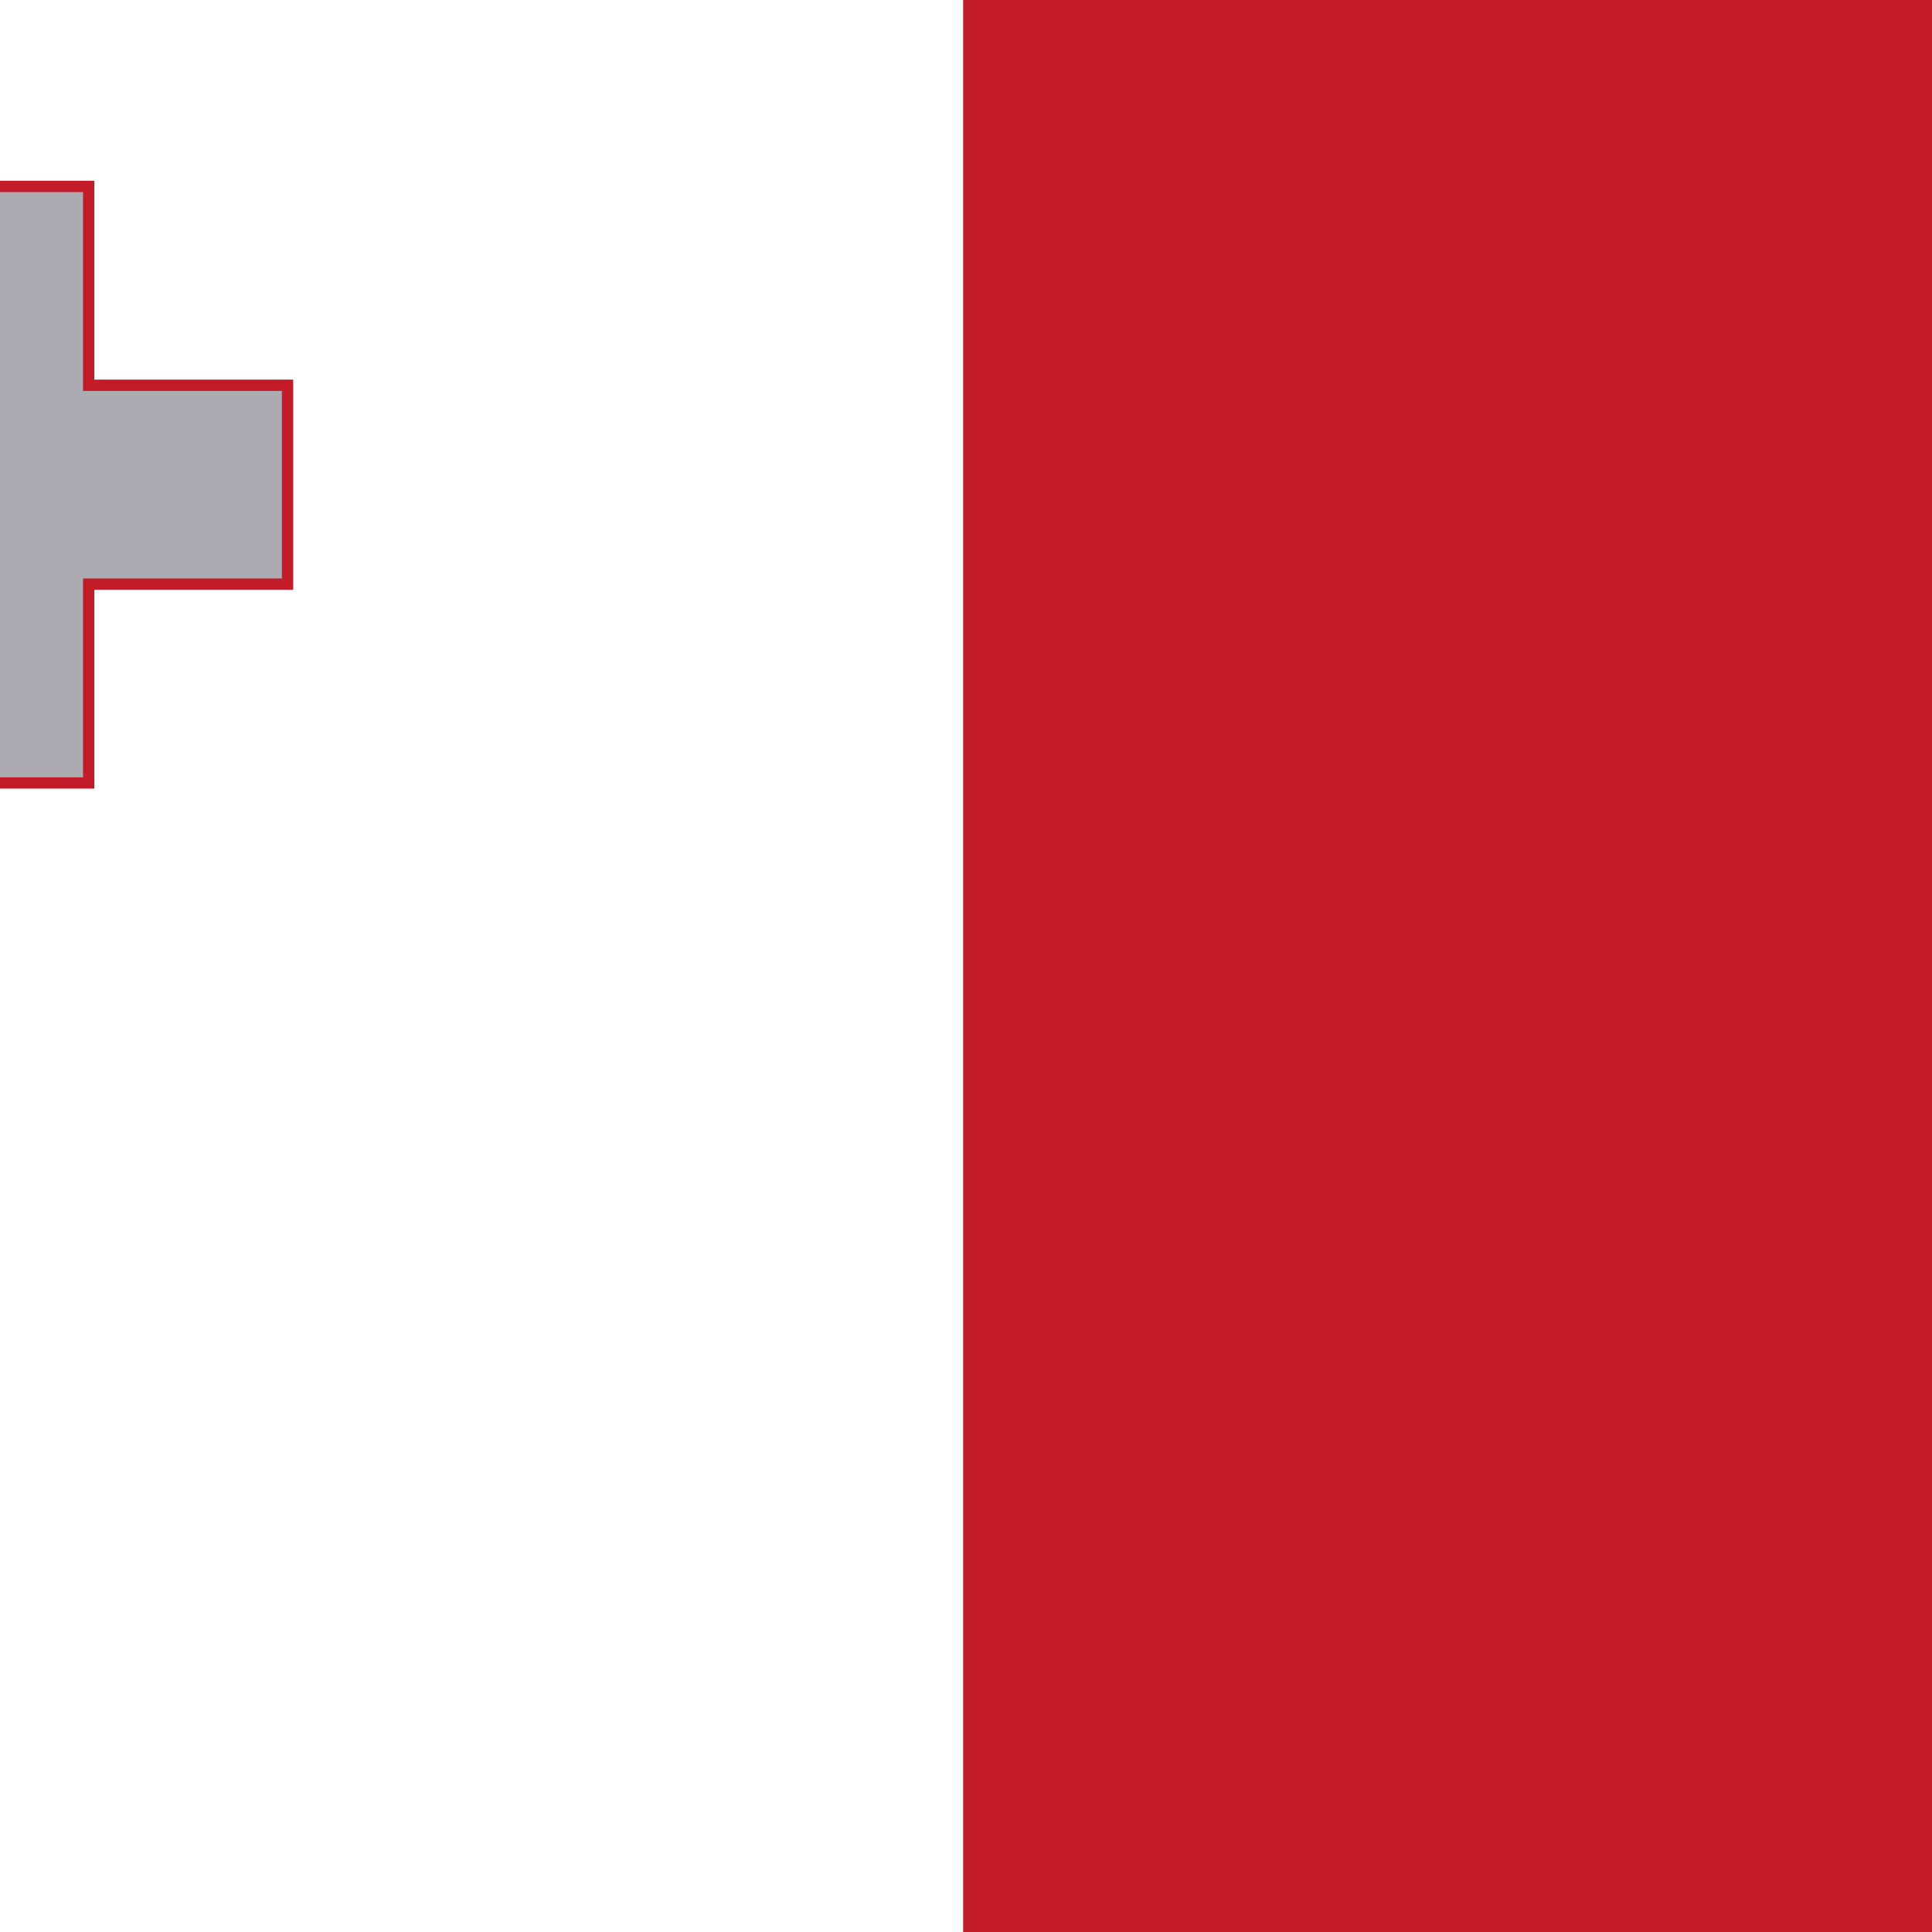
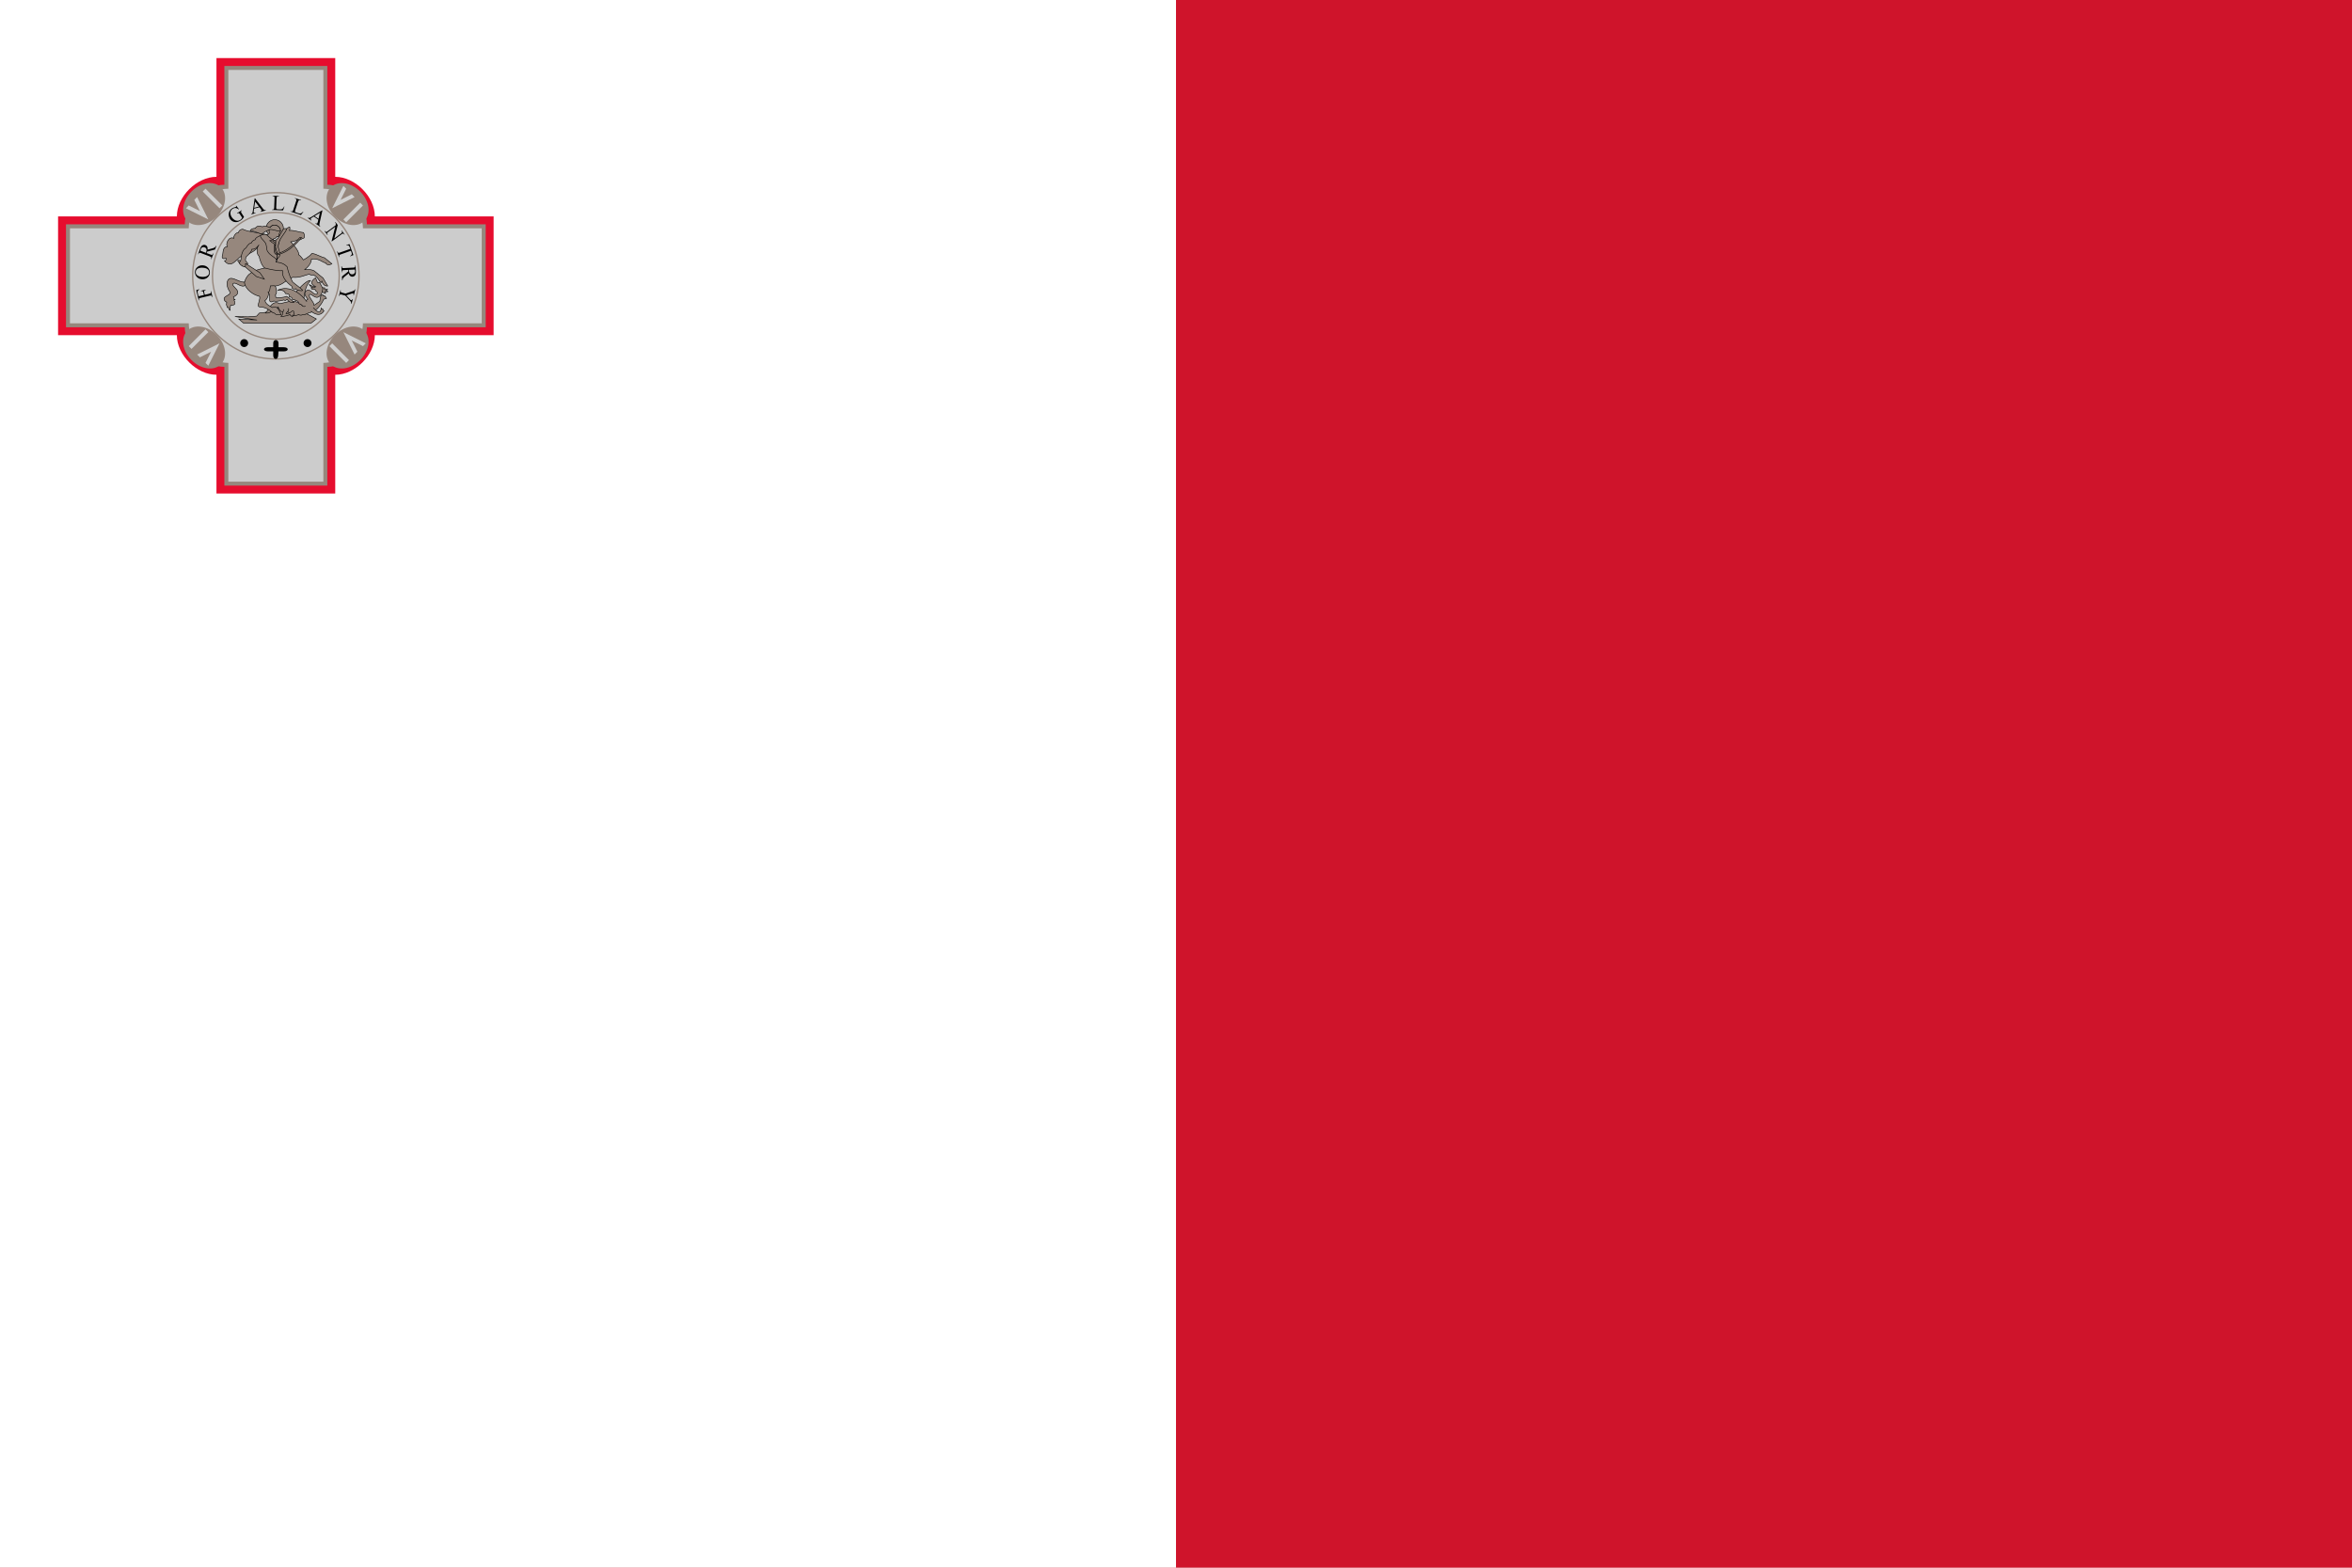
- <svg xmlns="http://www.w3.org/2000/svg" viewBox="85.5 0 342 342">
-   <path fill="#FFF" d="M0 0h513v342H0z" />
-   <path fill="#C31B28" d="M256 0h256.5v342H256z" />
-   <path fill="#ACABB1" stroke="#C31B28" stroke-width="2" d="M101.2 68.2V33H66v35.2H30.8v35.2H66v35.2h35.2v-35.2h35.2V68.2z" />
+ <svg xmlns="http://www.w3.org/2000/svg" xmlns:xlink="http://www.w3.org/1999/xlink" width="900" height="600">
+   <path fill="#cf142b" d="M0 0h900v600H0z" />
+   <path fill="#fff" d="M0 0h450v600H0z" />
+   <path fill="#e60d2e" d="M22.222 82.828v45.457h45.455c0 7.574 7.576 15.151 15.152 15.151v45.454h45.452v-45.454c7.576 0 15.152-7.577 15.152-15.151h45.455V82.828h-45.455c0-7.574-7.576-15.151-15.152-15.151V22.223H82.829v45.454c-7.576 0-15.152 7.577-15.152 15.151H22.222z" />
+   <path fill="#96877d" d="M25.254 85.857v39.397h45.452c0 7.574 7.576 15.15 15.152 15.15v45.454h39.392v-45.454c7.576 0 15.152-7.577 15.152-15.15h45.452V85.857h-45.452c0-7.574-7.576-15.151-15.152-15.151V25.252H85.858v45.454c-7.576 0-15.152 7.577-15.152 15.151H25.254z" />
+   <path fill="#ccc" d="M26.77 87.373v36.364h45.452c0 7.574 7.576 15.153 15.152 15.153v45.454h36.362V138.89c7.576 0 15.152-7.579 15.152-15.153h45.452V87.373h-45.452c0-7.574-7.576-15.15-15.152-15.15V26.769H87.374v45.454c-7.576 0-15.152 7.577-15.152 15.15H26.77z" />
+   <g id="A" fill="#d0d0d0">
+     <path fill="#96877d" d="M84.536 71.681c2.663 2.663 1.943 7.699-1.607 11.25s-8.587 4.27-11.249 1.607-1.943-7.699 1.607-11.25 8.587-4.27 11.249-1.607z" />
+     <path d="M71.143 79.715l1.071-1.072 4.286 2.142-2.143-4.285 1.071-1.072 4.285 8.571-8.571-4.286zm6.429-6.428l1.071-1.071 6.428 6.428L84 79.715z" />
+   </g>
+   <use xlink:href="#A" transform="rotate(90 105.555 105.557)" />
+   <use xlink:href="#A" transform="rotate(180 105.555 105.557)" />
+   <use xlink:href="#A" transform="rotate(270 105.555 105.557)" />
+   <g fill="none" stroke="#96877d" stroke-width=".514">
+     <circle cx="105.555" cy="105.557" r="31.822" />
+     <circle cx="105.555" cy="105.557" r="24.245" />
+   </g>
+   <circle cx="93.434" cy="131.31" r="1.515" />
+   <circle cx="117.675" cy="131.31" r="1.515" />
+   <path d="M104.55 131.31v1.58h-2.02c-2.02 0-2.02 1.58 0 1.58h2.02v1.58c.007 1.637 1.763 1.836 1.892.137l.128-1.708h2.02c2.02 0 2.02-1.58 0-1.58h-2.02v-1.58c0-1.58-2.02-1.58-2.02 0zM75.954 113.4l2.084-.497-.23-.966c-.053-.222-.14-.372-.263-.452s-.332-.102-.629-.067l-.035-.145 1.794-.428.035.145c-.205.052-.35.114-.434.188a.52.52 0 0 0-.167.263c-.027.101-.019.241.023.418l.23.966 1.665-.397c.268-.064.442-.123.52-.178a.36.36 0 0 0 .129-.204.76.76 0 0 0 .008-.382l-.046-.192.145-.035.542 2.275-.145.035-.045-.188c-.052-.219-.154-.363-.305-.431-.098-.043-.306-.026-.624.05l-3.424.816c-.268.064-.442.123-.52.178-.059.042-.102.108-.13.2a.74.74 0 0 0-.008.382l.045.188-.145.035-.94-3.944 1.153-.329.033.137c-.231.127-.394.249-.489.367a.8.8 0 0 0-.173.392c-.021.144.002.354.068.63l.279 1.169zm-1.342-9.402c.04-.706.342-1.303.908-1.79s1.249-.708 2.052-.663c.827.047 1.498.346 2.014.898s.754 1.199.712 1.94a2.51 2.51 0 0 1-.905 1.843c-.561.48-1.264.696-2.109.648-.864-.049-1.552-.383-2.065-1.002-.445-.538-.647-1.162-.607-1.874zm.289.093c-.027.487.131.888.476 1.202.429.392 1.076.612 1.943.661.888.05 1.582-.101 2.082-.454a1.41 1.41 0 0 0 .611-1.125 1.58 1.58 0 0 0-.527-1.3c-.38-.355-.999-.557-1.858-.606-.931-.052-1.635.092-2.113.432-.38.274-.585.67-.614 1.189zm7.894-9.951l-.518 1.36-3.037.817-.111.315-.042.104-.05.114 1.48.563c.32.122.533.163.637.122.146-.053.256-.175.328-.365l.076-.199.139.053-.831 2.182-.139-.053.073-.192c.082-.215.07-.396-.034-.542-.058-.082-.232-.178-.522-.289l-3.29-1.252c-.32-.122-.533-.163-.637-.122-.147.056-.258.18-.331.373l-.073.192-.139-.053.706-1.855c.206-.541.397-.925.574-1.151s.405-.389.684-.488.566-.092.859.02a1.27 1.27 0 0 1 .698.616c.153.292.195.67.127 1.134l1.861-.495c.427-.113.729-.234.904-.365s.332-.329.468-.596l.139.053zM78.8 96.76l.049-.123.035-.086c.185-.486.219-.892.103-1.219a1.08 1.08 0 0 0-.663-.676c-.318-.121-.614-.12-.889.003s-.475.349-.6.677a3.59 3.59 0 0 0-.153.617l2.118.806zm11.596-18.053l1.053 1.367-.118.076c-.352-.283-.682-.454-.989-.514-.442-.087-.877.008-1.305.285-.582.377-.876.895-.881 1.552-.002.554.171 1.099.519 1.637a3.31 3.31 0 0 0 1.026 1.03c.402.251.793.371 1.175.362s.717-.107 1.004-.294a2.2 2.2 0 0 0 .448-.381 2.31 2.31 0 0 0 .333-.484l-.856-1.322c-.149-.229-.263-.368-.344-.416a.42.42 0 0 0-.267-.057c-.097.01-.238.075-.422.194l-.083-.128 1.771-1.147.083.128-.084.055c-.175.114-.258.25-.247.409.009.112.093.291.251.536l.907 1.4c-.168.307-.357.575-.567.803a4.01 4.01 0 0 1-.777.642c-.884.572-1.739.724-2.564.454-.619-.202-1.109-.581-1.469-1.136a2.93 2.93 0 0 1-.459-1.345 2.95 2.95 0 0 1 .289-1.624c.208-.413.541-.767.997-1.062a2.73 2.73 0 0 1 .48-.253c.154-.061.385-.126.694-.196.156-.034.256-.065.299-.093s.067-.071.071-.13-.026-.148-.094-.267l.125-.081zm8.874.614l-2.039.542-.136.926c-.034.228-.037.392-.01.493.021.08.078.141.171.181s.268.036.527-.013l.038.144-1.658.441-.038-.144c.21-.097.339-.186.387-.265.099-.159.178-.451.237-.874l.7-4.827.136-.036 2.998 3.894c.241.313.436.506.584.579s.332.087.55.043l.038.144-2.078.553-.038-.144c.207-.066.339-.139.397-.218a.28.28 0 0 0 .053-.247c-.03-.114-.13-.28-.299-.499l-.52-.673zm-.185-.258l-1.459-1.891-.351 2.372 1.81-.481zm9.621-.028l.131.033-.523 1.46-4.216-.164.006-.149.205.008c.23.009.398-.06.503-.206.06-.083.095-.28.107-.591l.137-3.514c.013-.34-.016-.554-.088-.643-.1-.122-.253-.187-.459-.195l-.205-.008.006-.149 2.466.096-.006.149c-.289-.014-.493.005-.612.057a.49.49 0 0 0-.247.204c-.046.084-.076.288-.088.612l-.133 3.421c-.009.222.007.376.046.46.03.057.078.101.144.13s.274.051.625.065l.398.015c.418.016.712-.003.883-.058s.329-.158.475-.309.294-.393.446-.725zm7.257 1.942l.117.068-.907 1.258-4.006-1.325.047-.141.195.064c.219.072.399.053.54-.058.08-.064.169-.243.267-.538l1.104-3.339c.107-.323.138-.537.094-.642-.062-.145-.191-.249-.387-.314l-.195-.064.047-.141 2.343.775-.047.141c-.274-.093-.475-.132-.603-.115s-.226.059-.294.127-.152.256-.254.564l-1.075 3.251c-.07.211-.097.363-.083.455.013.064.047.119.102.165s.249.125.583.235l.378.125c.397.131.685.194.865.189s.36-.061.542-.166.391-.296.63-.573zm5.849 3.097l-1.722-1.219-.799.488c-.197.12-.325.223-.385.308-.048.068-.058.15-.03.247s.144.229.347.396l-.086.121-1.401-.991.086-.121c.209.099.36.141.451.127.186-.026.46-.152.823-.377l4.156-2.553.115.081-1.071 4.796c-.086.386-.109.659-.07.819s.145.311.319.45l-.086.121-1.755-1.242.086-.121c.183.117.324.172.422.166a.28.28 0 0 0 .224-.118c.068-.096.132-.279.192-.549l.184-.83zm.08-.308l.518-2.332-2.046 1.25 1.529 1.082zm6.463 1.191l.881 1.188-1.3 5.11 2.525-1.871c.269-.199.415-.354.437-.464.031-.147-.017-.306-.144-.478l-.112-.152.119-.089 1.13 1.524-.119.089-.115-.155c-.137-.185-.29-.275-.46-.269-.104.004-.279.096-.524.278l-3.69 2.735-.086-.116 1.386-5.5-2.696 1.998c-.269.199-.415.353-.439.46-.03.149.018.308.144.478l.115.155-.119.089-1.129-1.524.119-.089.112.152c.139.187.293.278.462.273.104-.004.279-.096.524-.278l3.045-2.257c.054-.237.081-.406.08-.507s-.029-.23-.082-.387a1.28 1.28 0 0 0-.182-.306l.119-.089zm6.871 12.662l-1.185.483-.051-.144c.202-.103.34-.194.414-.275.119-.13.19-.273.213-.427s-.002-.338-.077-.55l-.256-.724-3.925 1.389c-.316.112-.501.216-.555.311-.072.134-.073.3-.002.5l.063.178-.14.05-.771-2.178.14-.05.064.182c.077.217.197.348.361.393.1.027.295-.01.583-.112l3.925-1.389-.218-.618c-.085-.24-.163-.404-.234-.493-.094-.114-.226-.194-.396-.239s-.374-.036-.612.029l-.051-.144 1.226-.366 1.484 4.194zm-4.314 9.666l-.076-1.453 2.449-1.974-.025-.333-.004-.112v-.125l-1.581.082c-.342.018-.553.066-.632.146-.112.108-.163.263-.153.467l.011.213-.148.008-.121-2.332.148-.008.011.205c.012.23.095.391.25.482.086.052.284.07.594.054l3.516-.183c.342-.018.553-.066.632-.146.112-.11.163-.269.152-.475l-.011-.205.148-.008.103 1.983c.03.578.01 1.006-.06 1.285a1.47 1.47 0 0 1-.429.723c-.216.204-.481.313-.794.329a1.27 1.27 0 0 1-.888-.282c-.257-.205-.449-.534-.574-.986l-1.503 1.205c-.345.275-.572.509-.68.699s-.171.435-.187.734l-.148.008zm2.596-4.01l.005.133.003.092c.027.519.16.905.398 1.156a1.08 1.08 0 0 0 .879.351c.34-.018.611-.138.812-.362s.293-.511.275-.861c-.008-.155-.044-.364-.109-.626l-2.263.118zm1.494 11.21l-.482 1.839-.144-.038.026-.101c.018-.067.014-.174-.012-.319a1.19 1.19 0 0 0-.164-.421c-.084-.135-.231-.314-.441-.535l-1.668-1.796-1.322-.347c-.324-.085-.536-.102-.635-.05-.135.07-.23.211-.286.424l-.045.171-.144-.038.587-2.239.144.038-.049.187c-.059.223-.033.399.078.527.068.079.25.157.545.234l1.248.327 2.587-.867.577-.22c.081-.044.192-.15.333-.318.04-.045.072-.117.098-.215l.144.038-.592 2.255-.144-.038.031-.117c.032-.122.033-.241.003-.359s-.102-.191-.216-.221c-.093-.025-.282.01-.568.105l-1.987.654 1.354 1.46c.203.219.364.345.483.376a.36.36 0 0 0 .209-.005.39.39 0 0 0 .176-.126.79.79 0 0 0 .131-.302l.144.038z" />
+   <g fill="#96877d" stroke="#000" stroke-width=".203">
+     <path d="M122.85 110.19c.532-.135 1.409-.026 1.409-.026s.077.365-.154.487c.256.147 1.179.102 1.179.102l-.538.384c.333.032.743.461.743.461s-.769.128-1.102-.051c.205.41.179.769.179.769s-1.243-.307-1.691-1.127m-2.105-1.699c-.301.743-2.511-.641-2.511-.641s.974 1.544 2.434 1.717M93.181 123.66h25.877l1.998-1.588-3.331-1.793-5.124-1.742-2.05-1.127-3.792.205-3.177 1.691-4.356.512-1.025 1.179-3.228.256-5.073-.102 8.455 1.332-6.969-.359 1.793 1.537z" />
+     <path d="M107.12 116.23c-3.241-1.742-4.189 2.549-5.585 3.587 1.883.32 3.305-1.448 4.919-2.306 1.224 3.333 3.151 1.127 3.151 1.127s2.011 3.19 4.689 1.742c.73.551 1.537.051 1.537.051s.974.179 1.179-.256c.512.179 1.076-.461 1.076-.461s1.115.013 1.332-.564c1.653.295 3.843-3.382 3.843-3.382l.666-1.281.974-.205s.064-.641-.461-.615c-.013-.384-.346-.589-.82-.512.09-.231-.256-.41-.256-.41-.922.231-.974 2.562-.974 2.562l-2.203 1.537c-.026-1.332-2.255-3.139-1.793-3.997s1.909 1.32 3.177.922 1.891-2.047 1.947-3.331c-.359-.871-1.23-2.306-1.23-2.306l-.82-.051-.717-1.742s-1.512.986-1.486 1.845 1.588 1.588 1.588 1.588-.901.563-1.742.307c-.077.871 1.025.705 1.435.717.205.628.82.974.82.974s.384.961-.615.871-2.178-2.392-3.587-1.332c-1.499 1.127.666 3.177.666 3.177s-1.32.692-2.101 2.46c-3.19-2.69-5.06-1.435-8.609-.717z" />
+     <path d="M102.46 111.67c1.332 1.255.403 3.342.922 3.741.551.423 1.332-.205 1.332-.205 1.396.372 3.894-.41 3.894-.41 1.099.615.665-.292 1.332-.256.589 1.512 2.562 1.23 2.562 1.23s-1.806-1.845-2.921-2.357c-.858.512-3.356.589-3.792.512-.485-.086-.179-.679-.41-1.025.918-.894.192-3.113-.307-3.946-2.036-1.356-4.468.968-2.613 2.716zm-8.861-3.75c-1.676.453-4.584-2.165-5.942-1.159s-.725 3.478.181 4.71c.885 1.204-1.295 1.64-1.884 2.355-.554.673.181 1.449.181 1.449l.616.399-.109.906.326 1.087s.299.263.399-.073c.281.281.03 1.093.725 1.196-.249-.52.181-1.957.181-1.957s1.214.091 1.522-.435-.29-1.667-.29-1.667h.362c-.408-.281-.543-1.123-.543-1.123s1.685-.534 1.667-1.812-2.736-2.636-1.739-3.297c1.105-.734 3.025 1.902 4.674.688 1.632-1.201.58-.036.58-.036s.746-1.678-.906-1.232zm8.651-17.949c-2.242-.935-6.822-.993-9.377-2.255-1.121.07-1.621.954-1.665 1.307-1.172-.058-1.966 1.787-1.793 2.152-2.133-.865-3.126 2.511-2.434 3.203-1.819.077-1.595 2.402-1.768 3.049-.583 1.416.13 1.892 1.281 1.383.173.615-.069.959-.589 1.076 3.157 3.613 4.942-2.224 7.712-2.203 3.458-1.012 4.817-2.716 4.817-2.716l1.358.179 2.46-5.175z" />
+     <circle cx="105.145" cy="87.384" r="3.305" />
+     <path d="M99.33 113.41c-2.05-.372-5.444-2.498-5.79-5.278 1.909-7.494 11.755-3.581 12.604-9.217-.216-3.719.45-7.4 2.512-10.511.961-1.217 2.203-1.537 2.203-1.537s.223.794-.102 1.332c1.627-.179 3.856.73 5.38.82.448.91.41 1.243.307 1.793s-.717.41-.717.41c-.398.377-.876.761-1.947.564-.807.615-2.511.769-2.511.769s3.561 3.754 2.972 4.919c.743.346 1.845 1.998 1.845 1.998s2.434-1.281 3.228-2.46c1.409 0 3.715 1.473 4.868 1.64l2.818 2.306s-1.678 1.102-2.408-.359c-.884.077-2.793-2.037-5.432-1.383-.077 2.344-2.665 3.997-2.665 3.997s2.415-.338 3.741.461c1.371 1.153 3.382 2.716 3.382 2.716l1.793 3.075s-1.64.282-2.255-1.845c-.615 1.717-.641-1.063-3.075-2.357-.743.09-1.115.141-1.742-.359-1.755.474-3.83 1.499-6.303 1.23-1.755.551-3.036 2.011-4.817 2.818s-2.306.41-2.306.41l-1.435.051c-.207.864-.09 2.178-.871 2.408.5.538-.359 2.831-1.23 3.228.41 1.473 1.611 1.924 2.87 2.665 0 0 1.115-.512 1.845.154s1.486 2.562 1.486 2.562-1.52.103-1.998-.102-.525-.705-1.076-.564c-3.472-3.087-5.302-1.859-5.637-2.562-.343-.72.82-2.6.461-3.792z" />
+     <path d="M90.99 99.655c.181-.226 1.449.254 1.449.254l2.319 1.449 4.71 3.044 1.667 2.428-3.007-.978-4.167-3.587-2.246-1.449s-.906-.933-.725-1.159zm27.86 7.715c-1.627-.41-5.637 4.458-5.637 4.458l3.023 3.279s.09-5.585 2.613-7.737z" />
+     <path d="M99.023 93.789c-.887 1.137-.967 3.429.188 4.353.109 1.391 1.291 4.197 2.221 4.46 1.015.288 5.073 1.23 6.661.974-.304 2.575 1.716 4.641 3.587 5.995-.014.231-.017.513.199.799.209.277 1.192.327 1.236.175.436.613 2.547.882 2.7.609.149-.266-3.106-2.531-3.828-3.222-.613-1.144-1.775-3.694-2.05-5.739-1.597-1.9-4.34-1.862-4.34-1.862l.086-3.723.154-4.202-1.486-.769s.3-.137.461-.307c.361.155 1.039-.57 1.127-.775.342.121.651.12.711-.063.053-.161.114-.879.239-1.251 1.121-.987-.164-3.08-1.878-3.114-1.696-.034-2.076 2.023-2.044 2.18.159.646.125.971 0 1.127s-.717.512-.717.512-.948-.448-2.101 0-2.447 1.05-2.511 1.793c-.525.077-1.383.756-1.537 1.332-.461-.09-1.063.295-2.05 1.896-1.768.781-1.87 4.561-1.87 4.561s-.477.695-.5 1.063.167.705.397.641c.026.243.346.461.487.384.051.243.403.38.615.346.019.167.701.125.756-.026.06-.166-.067-.997.013-1.063.074-.061.641.372.794.256s-.029-.484-.115-.628c-.077-.128-.564-.269-.679-.871s.307-1.435.307-1.435 1.922-1.512 2.139-2.805c1.448.141 2.213-1.124 2.626-1.601z" />
+     <path d="M95.679 88.37c.439-1.073 2.024-.974 2.024-.974s.567-1.492 2.703-.602c.804-.621 2.921.269 2.921.269s.793-1.056 1.832-.935c1.925.224 2.245 1.989 2.126 2.293-1.054.266-2.879-.856-4.266-.538-.81.458-2.123.942-2.613 1.601-1.284.135-2.655-1.182-4.727-1.115zm4.01 1.781c.48-.295 1.659-.813 2.46-.179.839.903 2.126 1.742 2.126 1.742l1.46.615.666.41-.436 6.687c-1.352-1.383-2.619-1.625-3.587-3.254-.519-.698-.122-2.376-1.025-3.484s-1.864-1.858-1.665-2.537z" />
+     <path d="M103.2 92.082s.765-.145.978.036c.267.091.525.168.598.399.29.086.489.236.489.453.272.072.38.562.38.562l-.254.38s-.29-.272-.326-.562c-.183-.09-.589-.186-.688-.453-.317-.032-.521-.195-.58-.471-.294.068-.598-.344-.598-.344z" />
+     <path d="M109.68 87.717c-.436-.487-1.204-.128-1.204-.128l-2.05 3.536-.897.743-.077 2.767.743 2.588-.256 1.998s1.032-.968 1.153-1.512c.115-.519-.384-2.203-.384-2.203s-.615-1.05.128-2.998 2.434-3.561 2.844-4.791z" />
+     <path d="M114.74 90.868s-3.2 4.573-8.44 6.2c-1.448.346-.922-3.382-.922-3.382l-.359.102s-.807 3.651 1.127 3.689c5.265-1.038 9.216-6.581 9.216-6.581l-.63-.028zm2.17 26.292s-.487.359-1.127 0c-.333-.769-1.23-.82-1.23-.82s-.578-1.659-1.486-1.179c-.141-.858-1.127-.41-1.127-.41s-.026-1.243-1.179-1.076c.384-1.422-1.588-1.332-1.588-1.332s-.064-1.601-2.972-1.281c6.264-2.805 11.222 4.407 11.222 4.407m2.457 2.301s1.448 1.627 2.203 1.64.82-1.588.82-1.588.243.692.615.512c-.038.487.461.615.461.615s-1.307 3.036-5.022.154m-10.407-.713l-.512 2.101s-.653.589-.461.717 1.23-.205 1.23-.205 1.614-.192 2.101-.666c.333.756 1.076.82 1.076.82s.051-.32-.051-.512c.359.064.666-.051.666-.051s.205-.589-.256-.82c.051-.436.269-.82-.512-.769-.576.615-1.998 1.32-2.357 1.076s1.409-1.025.922-2.05" />
+   </g>
</svg>
